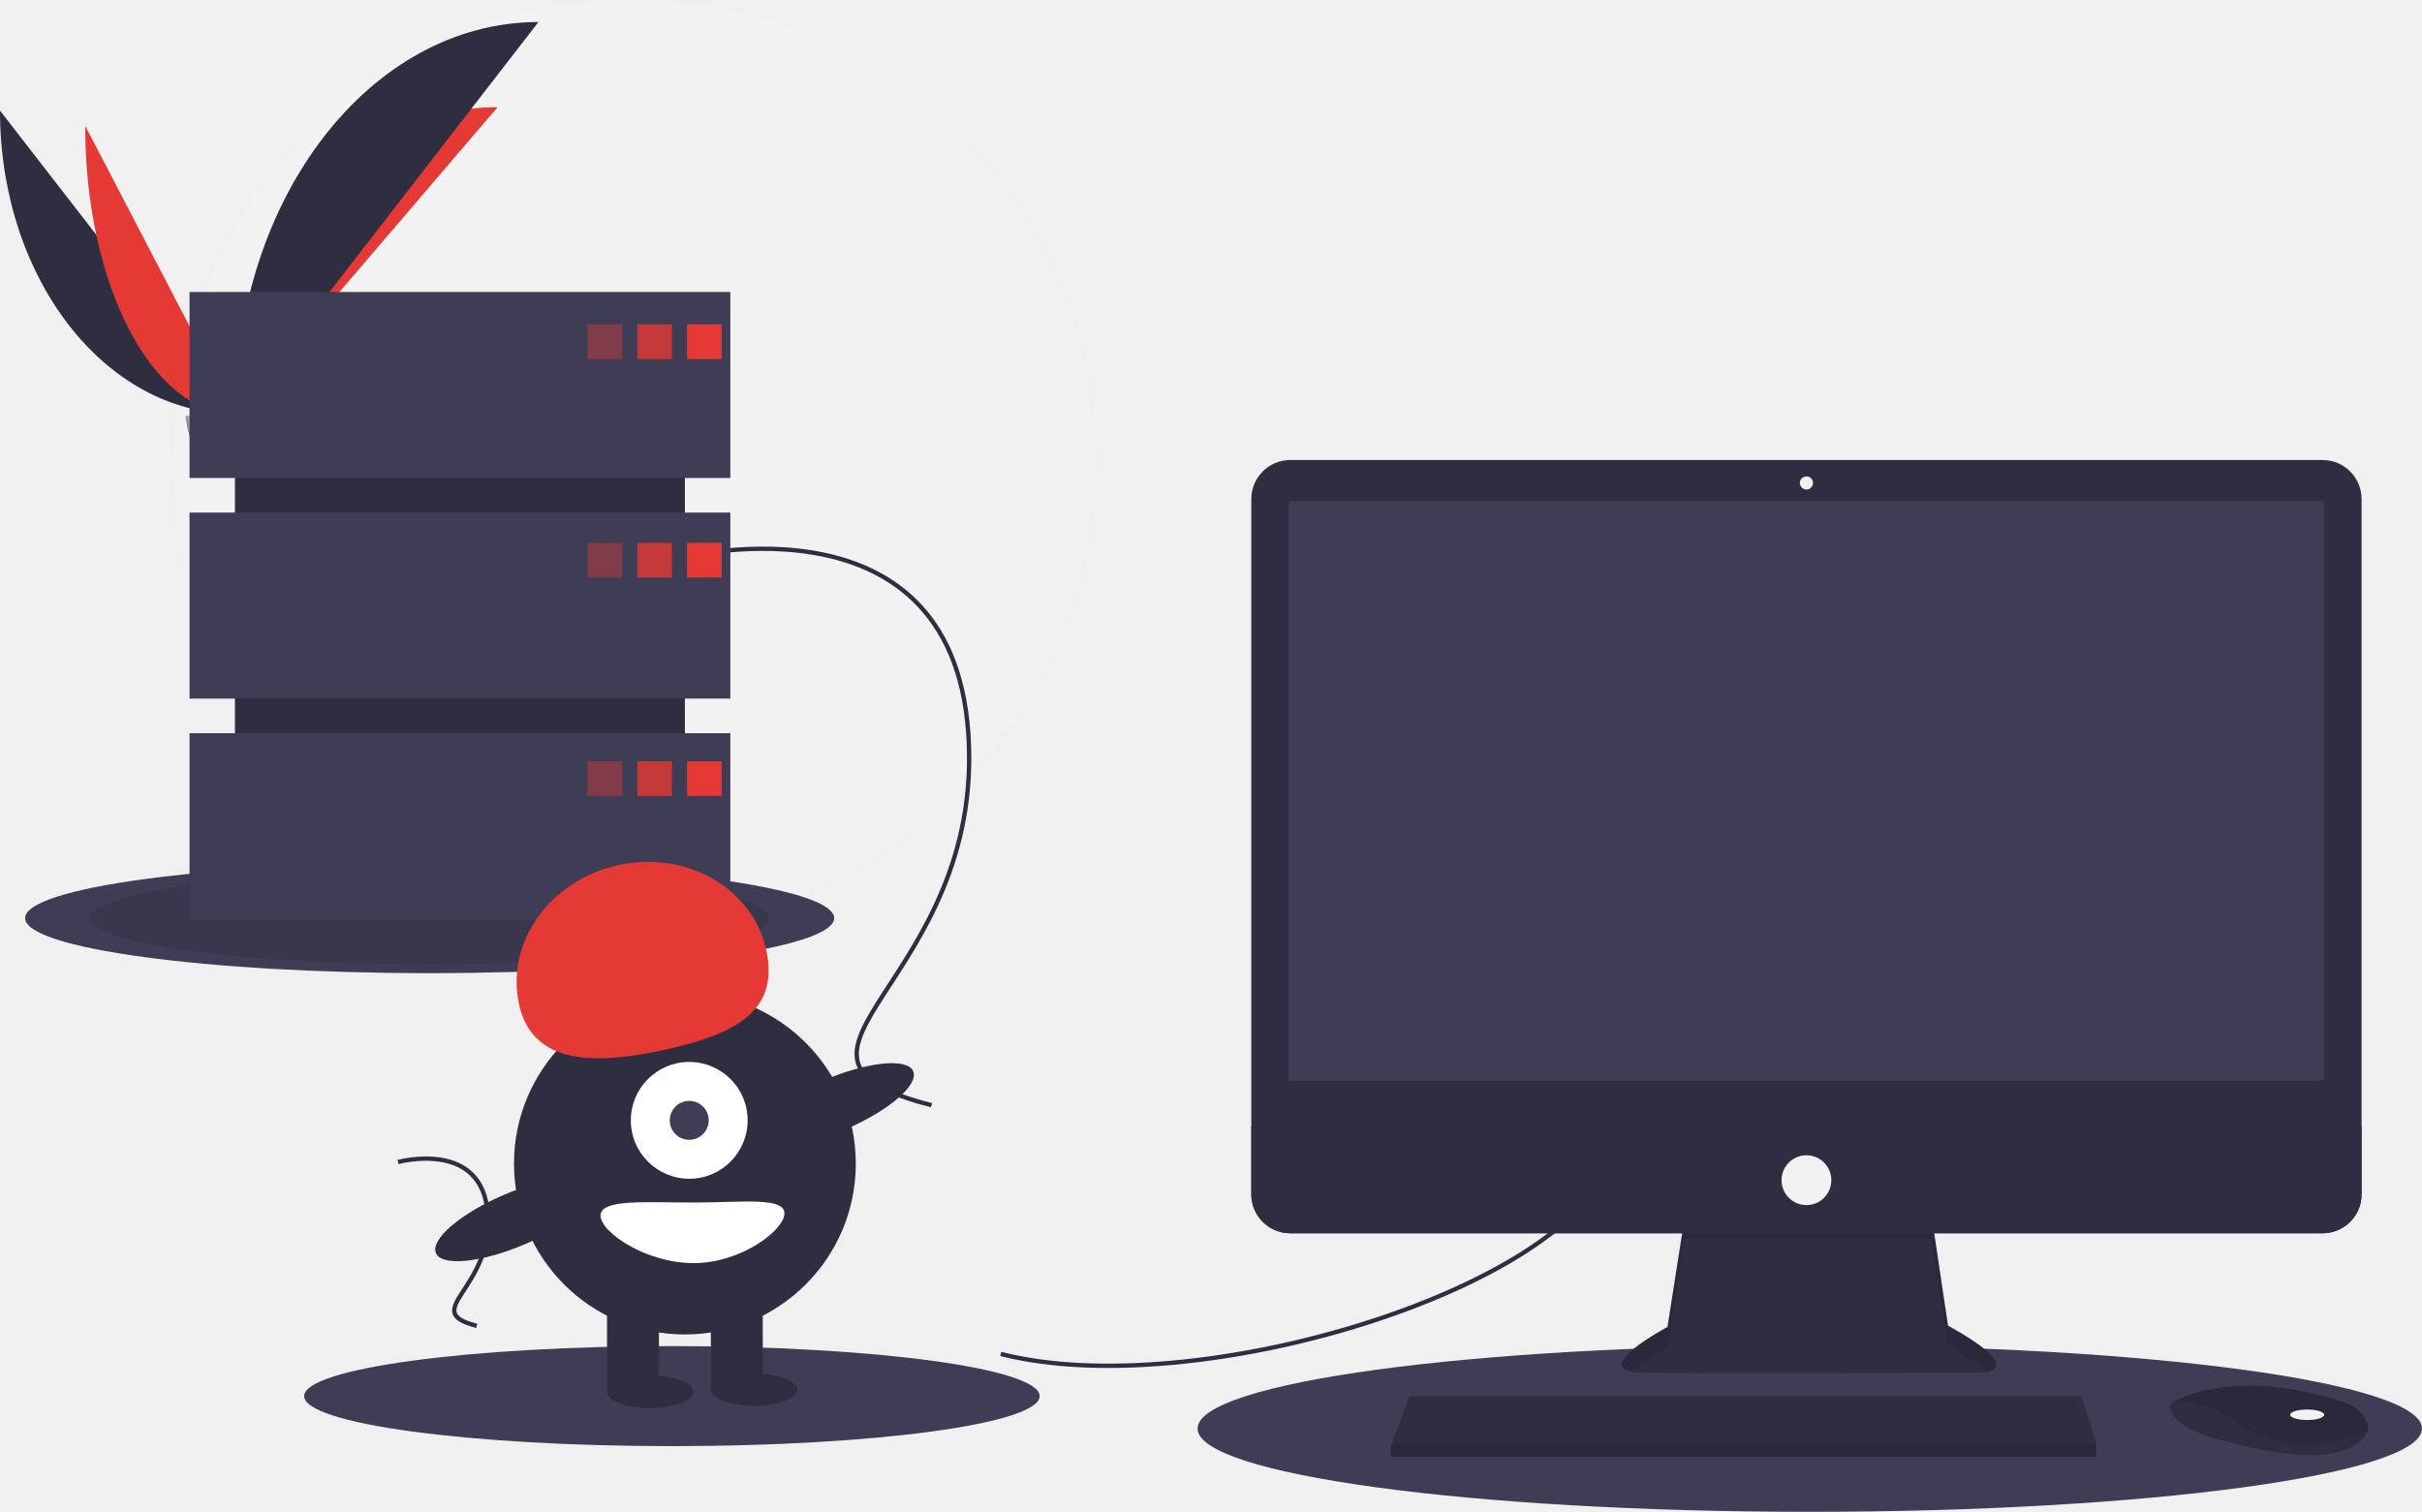
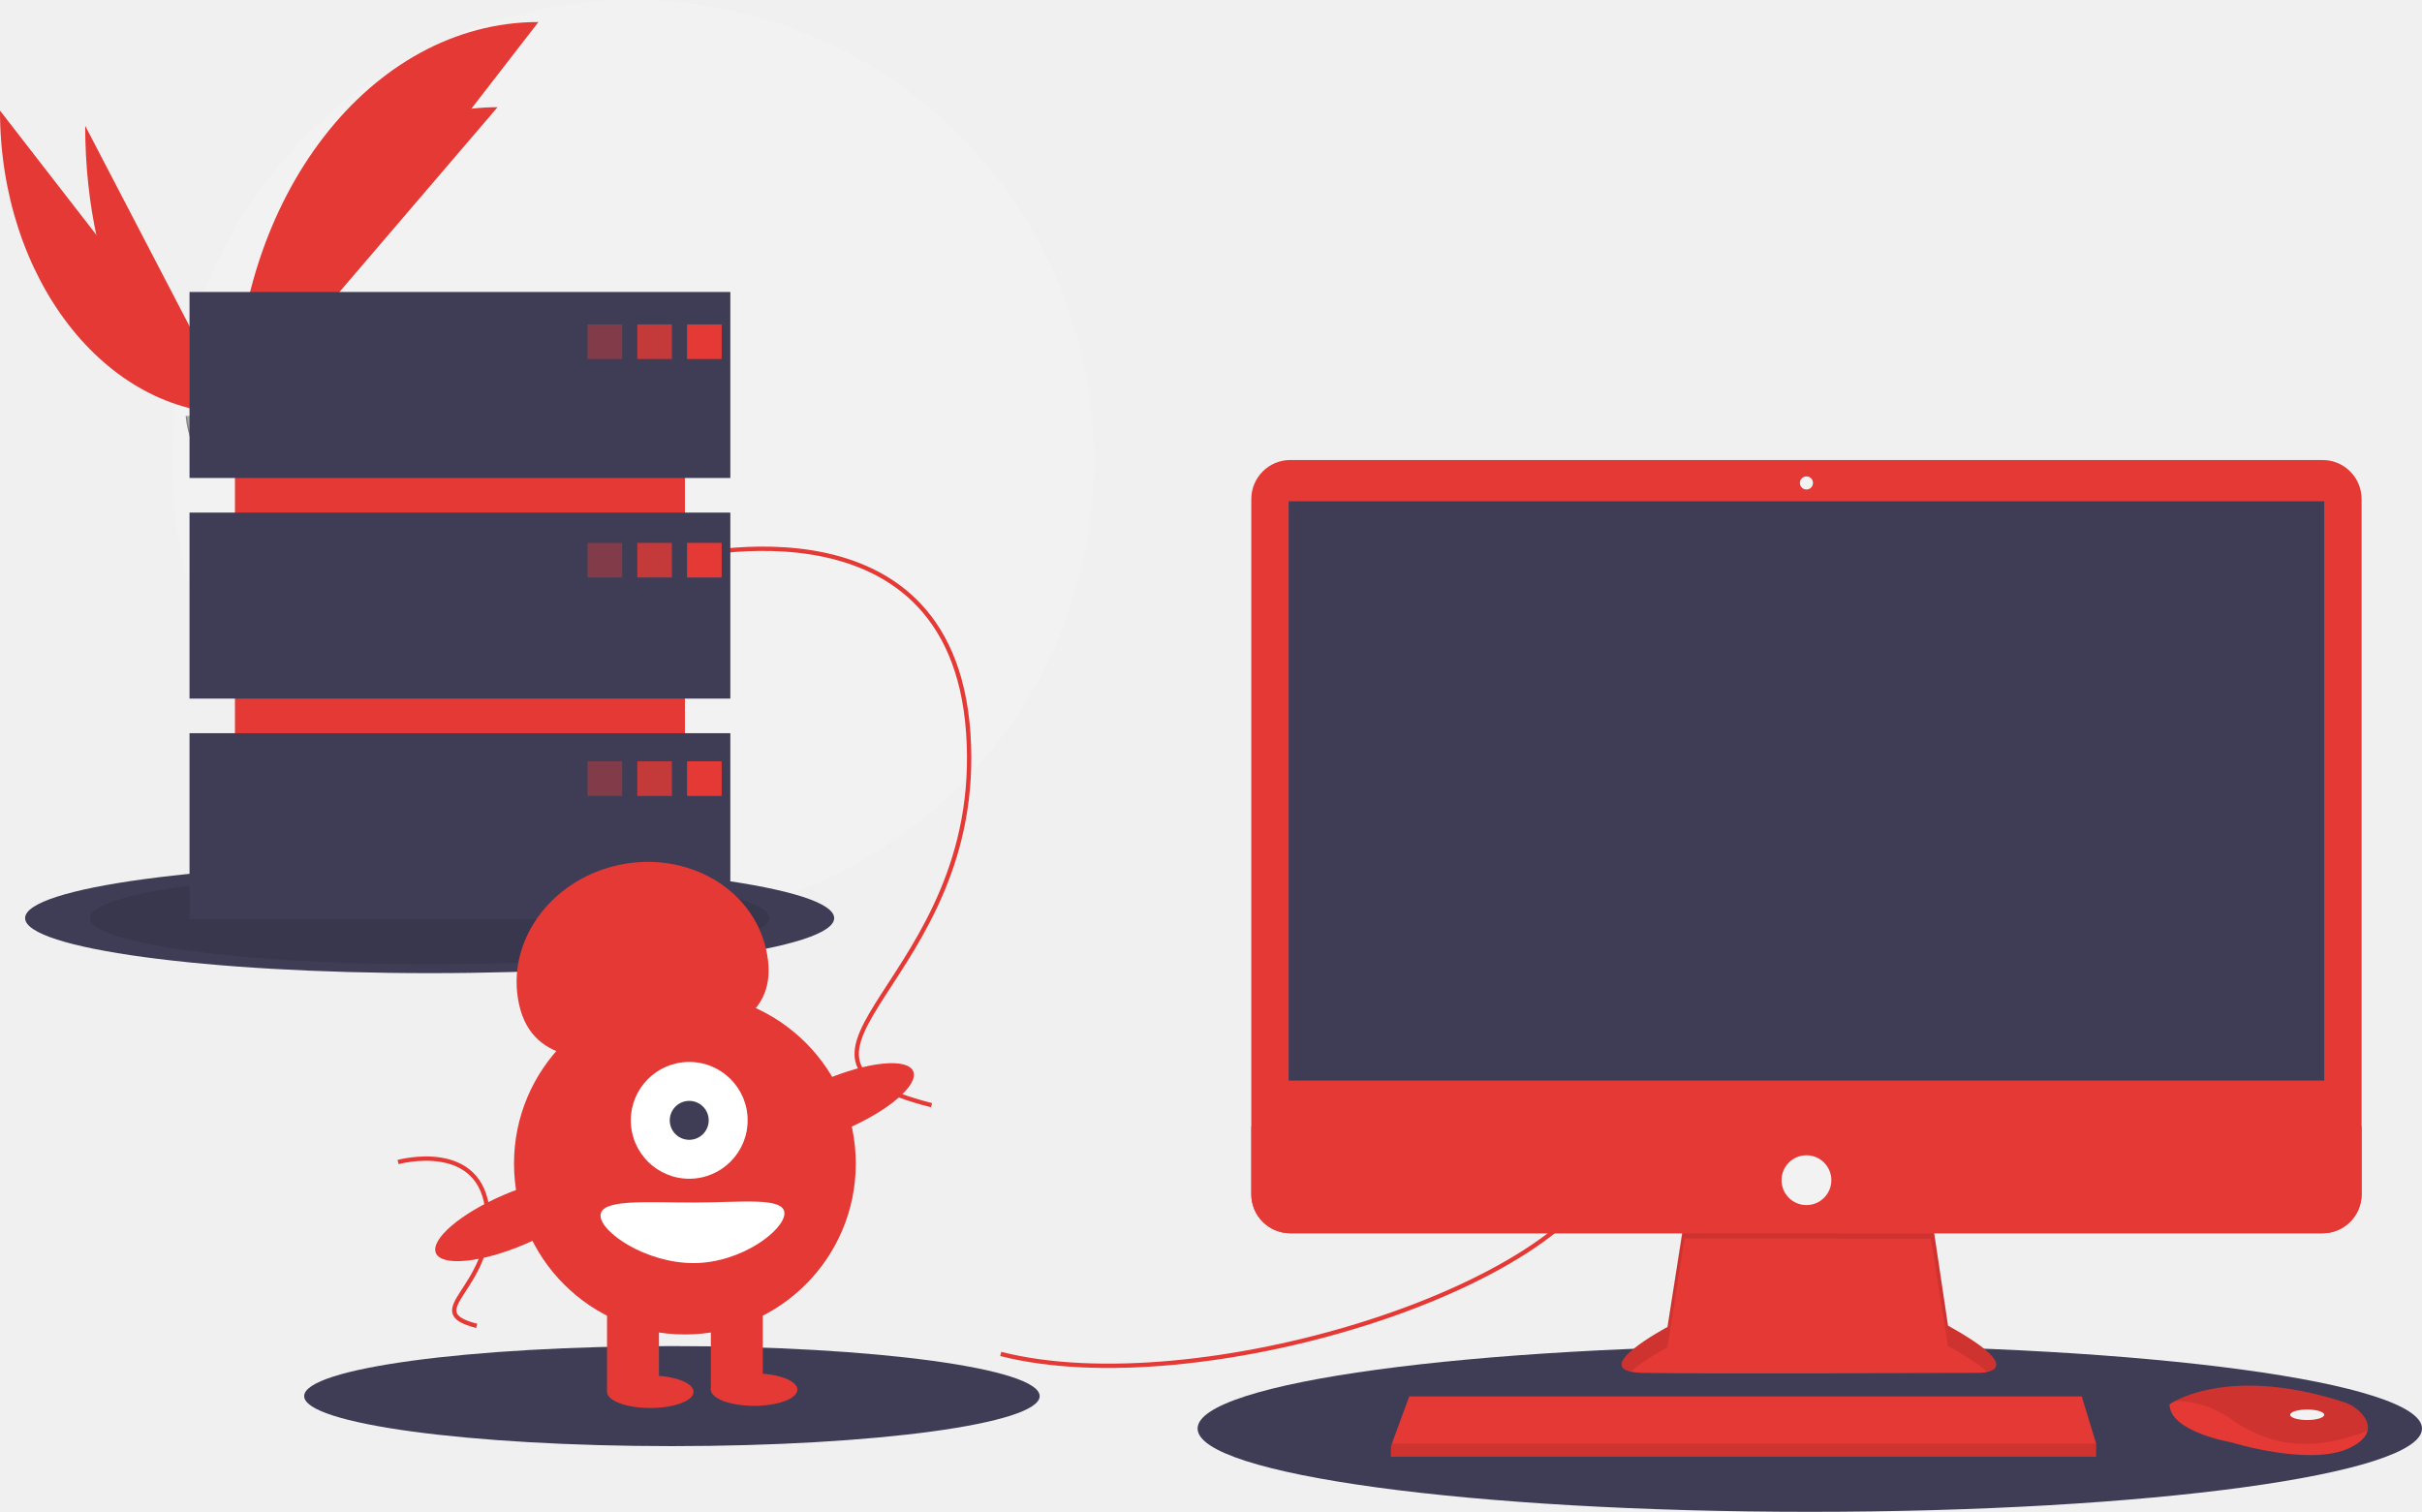
<svg xmlns="http://www.w3.org/2000/svg" id="aa03ddf9-f8f2-4819-a4ce-be9b0a220741" data-name="Layer 1" width="1119.609" height="699" viewBox="0 0 1119.609 699">
  <circle cx="292.609" cy="213" r="213" fill="#f2f2f2" />
-   <path d="M31.391,151.642c0,77.498,48.618,140.208,108.701,140.208" transform="translate(-31.39089 -100.5)" fill="#2f2e41" />
+   <path d="M31.391,151.642c0,77.498,48.618,140.208,108.701,140.208" transform="translate(-31.39089 -100.5)" fill="#E53935" />
  <path d="M140.092,291.851c0-78.369,54.255-141.784,121.304-141.784" transform="translate(-31.39089 -100.5)" fill="#e53935" />
  <path d="M70.775,158.668c0,73.615,31.003,133.183,69.316,133.183" transform="translate(-31.39089 -100.5)" fill="#e53935" />
-   <path d="M140.092,291.851c0-100.138,62.71-181.168,140.208-181.168" transform="translate(-31.39089 -100.5)" fill="#2f2e41" />
+   <path d="M140.092,291.851c0-100.138,62.71-181.168,140.208-181.168" transform="translate(-31.39089 -100.5)" fill="#E53935" />
  <path d="M117.224,292.839s15.416-.475,20.061-3.783,23.713-7.258,24.866-1.953,23.167,26.388,5.763,26.529-40.439-2.711-45.076-5.535S117.224,292.839,117.224,292.839Z" transform="translate(-31.39089 -100.5)" fill="#a8a8a8" />
  <path d="M168.224,311.785c-17.404.14-40.439-2.711-45.076-5.535-3.531-2.151-4.938-9.869-5.409-13.43-.326.014-.515.02-.515.02s.976,12.433,5.613,15.257,27.672,5.676,45.076,5.535c5.024-.041,6.759-1.828,6.664-4.475C173.879,310.756,171.963,311.755,168.224,311.785Z" transform="translate(-31.39089 -100.5)" opacity="0.2" />
  <ellipse cx="198.609" cy="424.5" rx="187" ry="25.44" fill="#3f3d56" />
  <ellipse cx="198.609" cy="424.5" rx="157" ry="21.359" opacity="0.1" />
  <ellipse cx="836.609" cy="660.5" rx="283" ry="38.5" fill="#3f3d56" />
  <ellipse cx="310.609" cy="645.5" rx="170" ry="23.127" fill="#3f3d56" />
-   <path d="M494,726.5c90,23,263-30,282-90" transform="translate(-31.39089 -100.5)" fill="none" stroke="#2f2e41" stroke-miterlimit="10" stroke-width="2" />
-   <path d="M341,359.5s130-36,138,80-107,149-17,172" transform="translate(-31.39089 -100.5)" fill="none" stroke="#2f2e41" stroke-miterlimit="10" stroke-width="2" />
-   <path d="M215.402,637.783s39.072-10.82,41.477,24.044-32.16,44.783-5.109,51.696" transform="translate(-31.39089 -100.5)" fill="none" stroke="#2f2e41" stroke-miterlimit="10" stroke-width="2" />
-   <path d="M810.096,663.74,802.218,714.035s-38.782,20.603-11.513,21.209,155.733,0,155.733,0,24.845,0-14.543-21.815l-7.878-52.719Z" transform="translate(-31.39089 -100.5)" fill="#2f2e41" />
+   <path d="M494,726.5c90,23,263-30,282-90" transform="translate(-31.39089 -100.5)" fill="none" stroke="#E53935" stroke-miterlimit="10" stroke-width="2" />
+   <path d="M341,359.5s130-36,138,80-107,149-17,172" transform="translate(-31.39089 -100.5)" fill="none" stroke="#E53935" stroke-miterlimit="10" stroke-width="2" />
+   <path d="M215.402,637.783s39.072-10.82,41.477,24.044-32.16,44.783-5.109,51.696" transform="translate(-31.39089 -100.5)" fill="none" stroke="#E53935" stroke-miterlimit="10" stroke-width="2" />
+   <path d="M810.096,663.74,802.218,714.035s-38.782,20.603-11.513,21.209,155.733,0,155.733,0,24.845,0-14.543-21.815l-7.878-52.719Z" transform="translate(-31.39089 -100.5)" fill="#E53935" />
  <path d="M785.219,734.698c6.193-5.51,16.999-11.252,16.999-11.252l7.878-50.295,113.922.107,7.878,49.582c9.185,5.087,14.875,8.987,18.204,11.978,5.059-1.154,10.587-5.444-18.204-21.389l-7.878-52.719-113.922,3.03L802.218,714.035S769.63,731.35,785.219,734.698Z" transform="translate(-31.39089 -100.5)" opacity="0.1" />
-   <rect x="578.433" y="212.689" width="513.253" height="357.52" rx="18.046" fill="#2f2e41" />
+   <rect x="578.433" y="212.689" width="513.253" height="357.52" rx="18.046" fill="#E53935" />
  <rect x="595.703" y="231.777" width="478.713" height="267.837" fill="#3f3d56" />
  <circle cx="835.059" cy="223.293" r="3.03" fill="#f2f2f2" />
-   <path d="M1123.077,621.322V652.663a18.043,18.043,0,0,1-18.046,18.046H627.869A18.043,18.043,0,0,1,609.824,652.663V621.322Z" transform="translate(-31.39089 -100.5)" fill="#2f2e41" />
-   <polygon points="968.978 667.466 968.978 673.526 642.968 673.526 642.968 668.678 643.417 667.466 651.452 645.651 962.312 645.651 968.978 667.466" fill="#2f2e41" />
-   <path d="M1125.828,762.034c-.594,2.539-2.836,5.217-7.902,7.75-18.179,9.089-55.143-2.424-55.143-2.424s-28.48-4.848-28.48-17.573a22.725,22.725,0,0,1,2.497-1.485c7.643-4.044,32.984-14.021,77.918.422a18.739,18.739,0,0,1,8.541,5.597C1125.079,756.454,1126.507,759.157,1125.828,762.034Z" transform="translate(-31.39089 -100.5)" fill="#2f2e41" />
+   <path d="M1123.077,621.322V652.663a18.043,18.043,0,0,1-18.046,18.046H627.869A18.043,18.043,0,0,1,609.824,652.663V621.322Z" transform="translate(-31.39089 -100.5)" fill="#E53935" />
+   <polygon points="968.978 667.466 968.978 673.526 642.968 673.526 642.968 668.678 643.417 667.466 651.452 645.651 962.312 645.651 968.978 667.466" fill="#E53935" />
+   <path d="M1125.828,762.034c-.594,2.539-2.836,5.217-7.902,7.75-18.179,9.089-55.143-2.424-55.143-2.424s-28.48-4.848-28.48-17.573a22.725,22.725,0,0,1,2.497-1.485c7.643-4.044,32.984-14.021,77.918.422a18.739,18.739,0,0,1,8.541,5.597C1125.079,756.454,1126.507,759.157,1125.828,762.034Z" transform="translate(-31.39089 -100.5)" fill="#E53935" />
  <path d="M1125.828,762.034c-22.251,8.526-42.084,9.162-62.439-4.975-10.265-7.126-19.591-8.89-26.59-8.756,7.643-4.044,32.984-14.021,77.918.422a18.739,18.739,0,0,1,8.541,5.597C1125.079,756.454,1126.507,759.157,1125.828,762.034Z" transform="translate(-31.39089 -100.5)" opacity="0.1" />
  <ellipse cx="1066.538" cy="654.135" rx="7.878" ry="2.424" fill="#f2f2f2" />
  <circle cx="835.059" cy="545.667" r="11.513" fill="#f2f2f2" />
  <polygon points="968.978 667.466 968.978 673.526 642.968 673.526 642.968 668.678 643.417 667.466 968.978 667.466" opacity="0.1" />
-   <rect x="108.609" y="159" width="208" height="242" fill="#2f2e41" />
+   <rect x="108.609" y="159" width="208" height="242" fill="#E53935" />
  <rect x="87.609" y="135" width="250" height="86" fill="#3f3d56" />
  <rect x="87.609" y="237" width="250" height="86" fill="#3f3d56" />
  <rect x="87.609" y="339" width="250" height="86" fill="#3f3d56" />
  <rect x="271.609" y="150" width="16" height="16" fill="#e53935" opacity="0.4" />
  <rect x="294.609" y="150" width="16" height="16" fill="#e53935" opacity="0.8" />
  <rect x="317.609" y="150" width="16" height="16" fill="#e53935" />
  <rect x="271.609" y="251" width="16" height="16" fill="#e53935" opacity="0.4" />
  <rect x="294.609" y="251" width="16" height="16" fill="#e53935" opacity="0.8" />
  <rect x="317.609" y="251" width="16" height="16" fill="#e53935" />
  <rect x="271.609" y="352" width="16" height="16" fill="#e53935" opacity="0.4" />
  <rect x="294.609" y="352" width="16" height="16" fill="#e53935" opacity="0.8" />
  <rect x="317.609" y="352" width="16" height="16" fill="#e53935" />
-   <circle cx="316.609" cy="538" r="79" fill="#2f2e41" />
-   <rect x="280.609" y="600" width="24" height="43" fill="#2f2e41" />
-   <rect x="328.609" y="600" width="24" height="43" fill="#2f2e41" />
-   <ellipse cx="300.609" cy="643.5" rx="20" ry="7.5" fill="#2f2e41" />
-   <ellipse cx="348.609" cy="642.5" rx="20" ry="7.5" fill="#2f2e41" />
+   <circle cx="316.609" cy="538" r="79" fill="#E53935" />
+   <rect x="280.609" y="600" width="24" height="43" fill="#E53935" />
+   <rect x="328.609" y="600" width="24" height="43" fill="#E53935" />
+   <ellipse cx="300.609" cy="643.5" rx="20" ry="7.5" fill="#E53935" />
+   <ellipse cx="348.609" cy="642.5" rx="20" ry="7.5" fill="#E53935" />
  <circle cx="318.609" cy="518" r="27" fill="#fff" />
  <circle cx="318.609" cy="518" r="9" fill="#3f3d56" />
  <path d="M271.367,565.032c-6.379-28.568,14.012-57.434,45.544-64.475s62.265,10.41,68.644,38.978-14.519,39.104-46.051,46.145S277.746,593.6,271.367,565.032Z" transform="translate(-31.39089 -100.5)" fill="#e53935" />
-   <ellipse cx="417.215" cy="611.344" rx="39.5" ry="12.4" transform="translate(-238.2867 112.9804) rotate(-23.17116)" fill="#2f2e41" />
-   <ellipse cx="269.215" cy="664.344" rx="39.5" ry="12.4" transform="translate(-271.0797 59.02084) rotate(-23.17116)" fill="#2f2e41" />
+   <ellipse cx="417.215" cy="611.344" rx="39.5" ry="12.4" transform="translate(-238.2867 112.9804) rotate(-23.17116)" fill="#E53935" />
+   <ellipse cx="269.215" cy="664.344" rx="39.5" ry="12.4" transform="translate(-271.0797 59.02084) rotate(-23.17116)" fill="#E53935" />
  <path d="M394,661.5c0,7.732-19.909,23-42,23s-43-14.268-43-22,20.909-6,43-6S394,653.768,394,661.5Z" transform="translate(-31.39089 -100.5)" fill="#fff" />
</svg>
